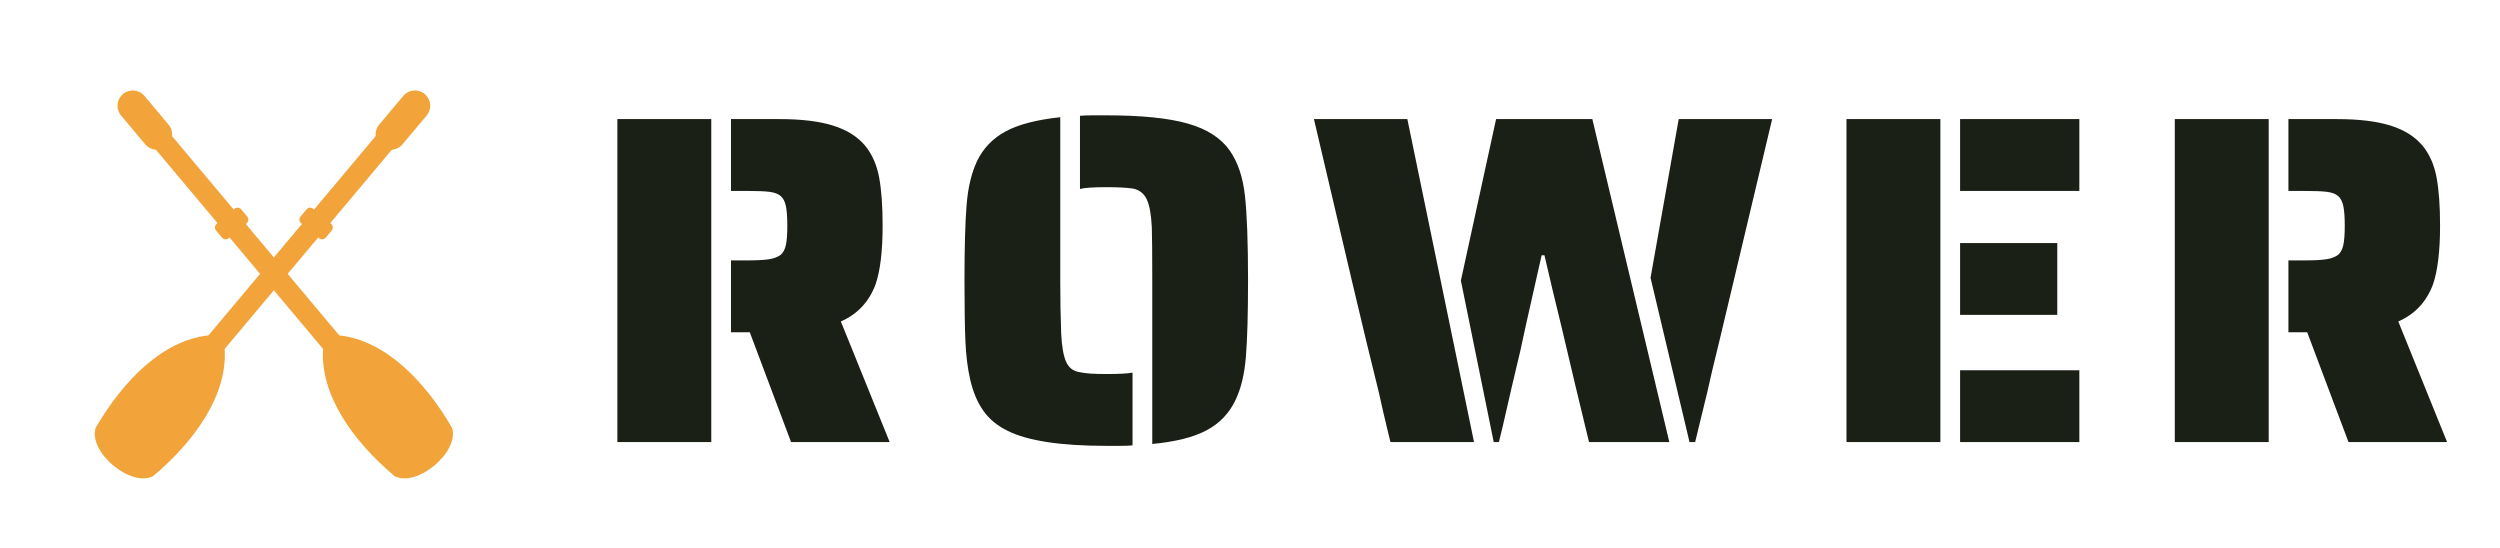
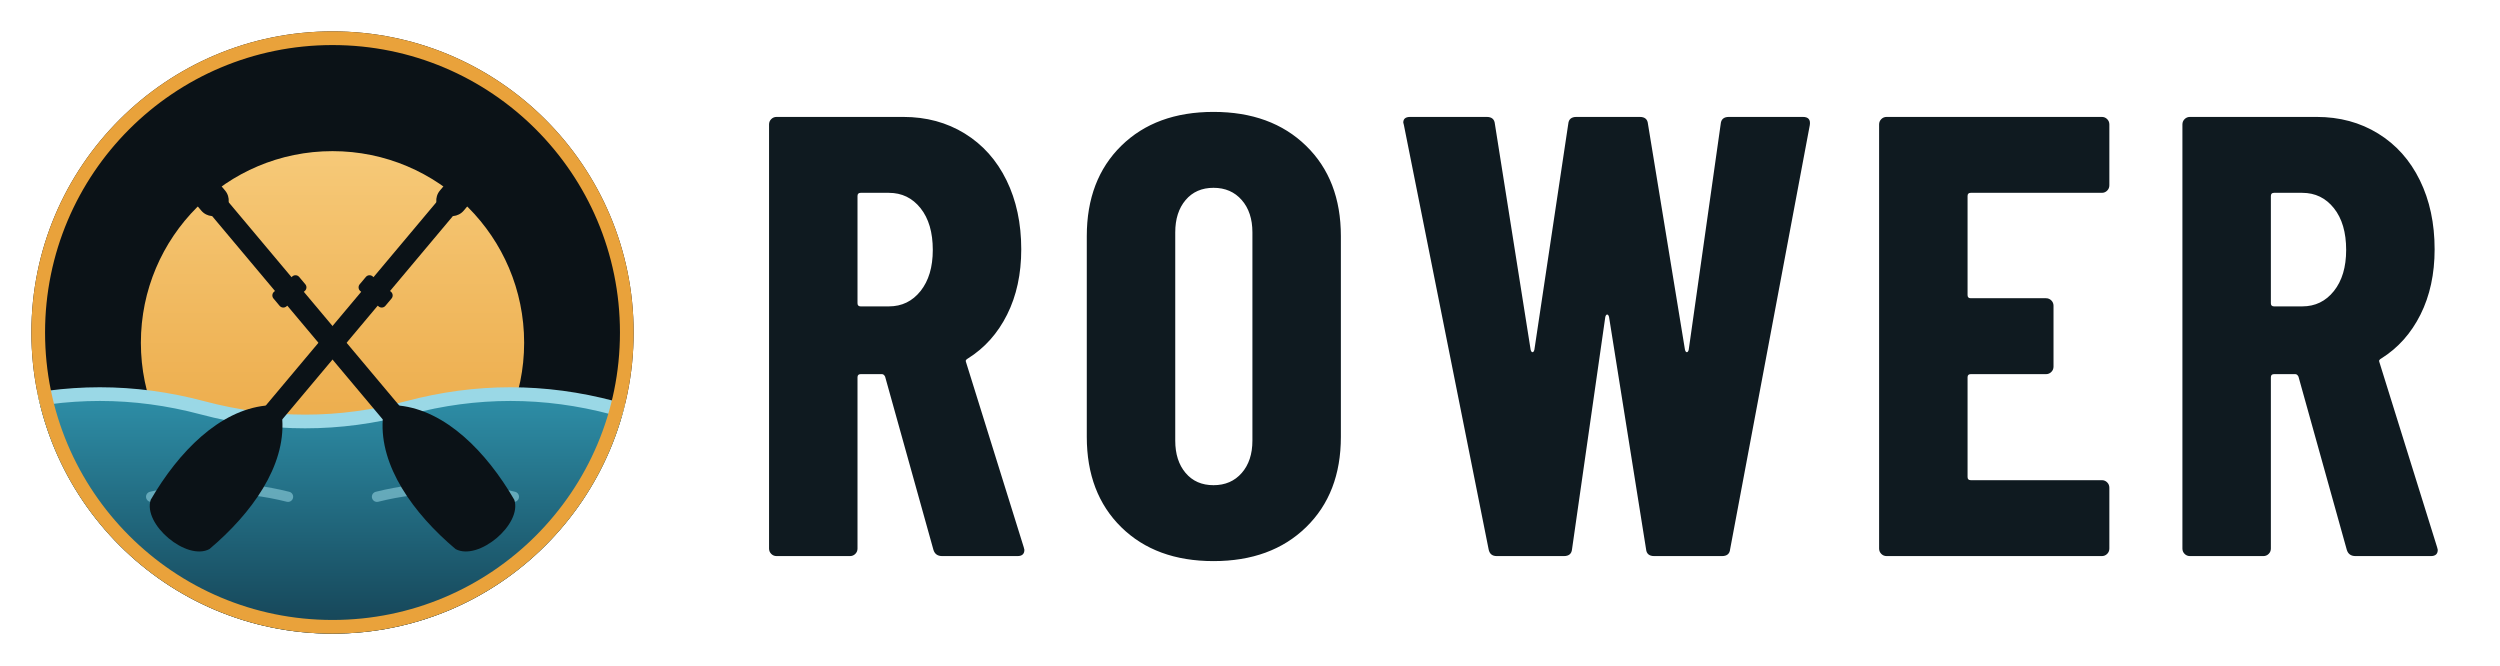
- <svg xmlns="http://www.w3.org/2000/svg" width="639" height="140" viewBox="0 0 639 140">
-   <g fill="#F2A33A" transform="translate(70 70) scale(0.3)">
-     <g transform="rotate(-40)">
-       <rect x="-13" y="-200" width="26" height="58" rx="13" />
-       <rect x="-9" y="-150" width="18" height="236" rx="5" />
-       <rect x="-14" y="-64" width="28" height="16" rx="4" />
-       <path d="M-9 76 C-36 104 -40 152 -32 198 C-24 218 24 218 32 198 C40 152 36 104 9 76 Z" />
+ <svg xmlns="http://www.w3.org/2000/svg" width="526" height="140" viewBox="0 0 526 140">
+   <defs>
+     <radialGradient id="f" cx="50%" cy="42%" r="70%">
+       <stop offset="0" stop-color="#1D3A4C" />
+       <stop offset="1" stop-color="#0B1217" />
+     </radialGradient>
+     <linearGradient id="s" x1="0" y1="0" x2="0" y2="1">
+       <stop offset="0" stop-color="#F6C978" />
+       <stop offset="1" stop-color="#E9A23B" />
+     </linearGradient>
+     <linearGradient id="m" x1="0" y1="0" x2="0" y2="1">
+       <stop offset="0" stop-color="#2E8FA8" />
+       <stop offset="1" stop-color="#103445" />
+     </linearGradient>
+     <clipPath id="c">
+       <circle cx="256" cy="256" r="176" />
+     </clipPath>
+   </defs>
+   <g transform="translate(-22.2 -22.2) scale(0.36)">
+     <g clip-path="url(#c)">
+       <circle cx="256" cy="256" r="176" fill="#0B1217" />
+       <circle cx="256" cy="262" r="112" fill="url(#s)" />
+       <path d="M60 300 Q120 284 180 300 T300 300 T420 300 T540 300 V460 H60 Z" fill="url(#m)" />
+       <path d="M60 300 Q120 284 180 300 T300 300 T420 300 T540 300" fill="none" stroke="#9AD8E6" stroke-width="8" stroke-linecap="round" />
+       <path d="M150 352 Q190 342 230 352 M282 352 Q322 342 362 352" fill="none" stroke="#9AD8E6" stroke-width="6" stroke-linecap="round" opacity=".55" />
+       <g fill="#0B1217" transform="translate(256 262) scale(0.7)">
+         <g transform="rotate(-40)">
+           <rect x="-13" y="-200" width="26" height="58" rx="13" />
+           <rect x="-9" y="-150" width="18" height="236" rx="5" />
+           <rect x="-14" y="-64" width="28" height="16" rx="4" />
+           <path d="M-9 76 C-36 104 -40 152 -32 198 C-24 218 24 218 32 198 C40 152 36 104 9 76 Z" />
+         </g>
+         <g transform="rotate(40)">
+           <rect x="-13" y="-200" width="26" height="58" rx="13" />
+           <rect x="-9" y="-150" width="18" height="236" rx="5" />
+           <rect x="-14" y="-64" width="28" height="16" rx="4" />
+           <path d="M-9 76 C-36 104 -40 152 -32 198 C-24 218 24 218 32 198 C40 152 36 104 9 76 Z" />
+         </g>
+       </g>
    </g>
-     <g transform="rotate(40)">
-       <rect x="-13" y="-200" width="26" height="58" rx="13" />
-       <rect x="-9" y="-150" width="18" height="236" rx="5" />
-       <rect x="-14" y="-64" width="28" height="16" rx="4" />
-       <path d="M-9 76 C-36 104 -40 152 -32 198 C-24 218 24 218 32 198 C40 152 36 104 9 76 Z" />
-     </g>
+     <circle cx="256" cy="256" r="172" fill="none" stroke="#E9A23B" stroke-width="8" />
  </g>
-   <path transform="translate(150 113)" fill="#1A2015" d="M7.8 -82.56H31.8V0.0H7.8ZM41.64 -28.08H36.84V-46.44H40.92Q44.64 -46.44 46.56 -46.74Q48.48 -47.04 49.56 -47.88Q50.52 -48.72 50.88 -50.4Q51.24 -52.08 51.24 -55.32Q51.24 -58.56 50.88 -60.3Q50.52 -62.04 49.56 -62.88Q48.6 -63.72 46.74 -63.96Q44.88 -64.2 40.92 -64.2H36.84V-82.56H49.2Q57.72 -82.56 63.0 -80.88Q68.28 -79.2 71.16 -75.72Q73.8 -72.48 74.7 -67.68Q75.6 -62.88 75.6 -55.32Q75.6 -45.6 73.8 -40.32Q71.28 -33.6 64.92 -30.84L77.4 0.0H52.2ZM144.52 -41.28Q144.52 -51.72 144.4 -54.96Q144.16 -59.88 143.08 -62.1Q142.0 -64.32 139.6 -64.8Q137.2 -65.16 132.76 -65.16Q127.6 -65.16 126.04 -64.68V-83.4Q127.12 -83.52 129.28 -83.52H132.76Q146.2 -83.52 153.58 -81.42Q160.96 -79.32 164.32 -74.52Q167.44 -70.08 168.22 -62.88Q169.0 -55.68 169.0 -41.28Q169.0 -28.68 168.46 -21.9Q167.92 -15.12 165.76 -10.68Q163.36 -5.64 158.38 -3.0Q153.4 -0.36 144.52 0.48ZM107.56 -2.88Q103.6 -4.8 101.32 -8.04Q99.04 -11.28 97.96 -16.08Q97.0 -20.28 96.76 -25.74Q96.52 -31.2 96.52 -41.28Q96.52 -53.88 97.06 -60.6Q97.6 -67.32 99.76 -71.88Q102.16 -76.8 107.08 -79.44Q112.0 -82.08 121.0 -83.04V-41.28Q121.0 -34.2 121.24 -27.72Q121.48 -22.8 122.5 -20.52Q123.52 -18.24 125.92 -17.88Q127.96 -17.4 132.76 -17.4Q137.68 -17.4 139.48 -17.76V0.84Q138.4 0.96 136.24 0.96H132.76Q115.24 0.96 107.56 -2.88ZM204.56 -3.48Q203.72 -6.84 202.4 -12.84L199.16 -26.04L195.56 -41.16L185.84 -82.56H209.72L226.76 0.0H205.4ZM223.4 -41.28 232.4 -82.56H257.0L276.68 0.0H256.16L255.2 -3.96L252.68 -14.4L249.08 -29.64Q246.8 -38.88 244.76 -47.76H244.04L239.96 -29.64L238.64 -23.52Q238.04 -21.0 237.5 -18.72Q236.96 -16.44 236.48 -14.4L234.08 -3.96L233.12 0.0H231.8ZM271.88 -42.0 279.08 -82.56H302.96L293.12 -41.16L289.52 -26.04Q287.24 -16.8 286.4 -12.84L284.12 -3.48L283.28 0.0H281.84ZM321.96 -82.56H345.96V0.0H321.96ZM351 -82.56H381.48V-64.2H351ZM351 -50.88H375.84V-32.52H351ZM351 -18.36H381.48V0.0H351ZM405.88 -82.56H429.88V0.0H405.88ZM439.72 -28.08H434.92V-46.44H439.0Q442.72 -46.44 444.64 -46.74Q446.56 -47.04 447.64 -47.88Q448.6 -48.72 448.96 -50.4Q449.32 -52.08 449.32 -55.32Q449.32 -58.56 448.96 -60.3Q448.6 -62.04 447.64 -62.88Q446.68 -63.72 444.82 -63.96Q442.96 -64.2 439.0 -64.2H434.92V-82.56H447.28Q455.8 -82.56 461.08 -80.88Q466.36 -79.2 469.24 -75.72Q471.88 -72.48 472.78 -67.68Q473.68 -62.88 473.68 -55.32Q473.68 -45.6 471.88 -40.32Q469.36 -33.6 463.0 -30.84L475.48 0.0H450.28Z" />
+   <path transform="translate(156 117)" fill="#0F1A20" d="M40.392 -1.32 30.228 -37.752Q29.964 -38.28 29.568 -38.28H25.08Q24.42 -38.28 24.42 -37.62V-1.584Q24.42 -0.924 23.958 -0.462Q23.496 0.0 22.836 0.0H7.392Q6.732 0.0 6.27 -0.462Q5.808 -0.924 5.808 -1.584V-90.816Q5.808 -91.476 6.27 -91.938Q6.732 -92.4 7.392 -92.4H34.056Q41.316 -92.4 46.992 -88.902Q52.668 -85.404 55.77 -79.068Q58.872 -72.732 58.872 -64.548Q58.872 -56.76 55.902 -50.82Q52.932 -44.88 47.652 -41.58Q47.388 -41.448 47.256 -41.25Q47.124 -41.052 47.256 -40.788L59.4 -1.848L59.532 -1.32Q59.532 0.0 58.08 0.0H42.24Q40.788 0.0 40.392 -1.32ZM24.42 -75.768V-53.196Q24.42 -52.536 25.08 -52.536H31.02Q35.112 -52.536 37.686 -55.77Q40.26 -59.004 40.26 -64.416Q40.26 -69.96 37.686 -73.194Q35.112 -76.428 31.02 -76.428H25.08Q24.42 -76.428 24.42 -75.768ZM72.66 -25.08V-67.32Q72.66 -79.2 79.92 -86.328Q87.18 -93.456 99.324 -93.456Q111.468 -93.456 118.794 -86.328Q126.12 -79.2 126.12 -67.32V-25.08Q126.12 -13.2 118.794 -6.072Q111.468 1.056 99.324 1.056Q87.18 1.056 79.92 -6.072Q72.66 -13.2 72.66 -25.08ZM107.508 -24.288V-68.112Q107.508 -72.336 105.264 -74.91Q103.02 -77.484 99.324 -77.484Q95.628 -77.484 93.45 -74.91Q91.272 -72.336 91.272 -68.112V-24.288Q91.272 -20.064 93.45 -17.49Q95.628 -14.916 99.324 -14.916Q103.02 -14.916 105.264 -17.49Q107.508 -20.064 107.508 -24.288ZM157.2 -1.452 139.38 -90.684 139.248 -91.212Q139.248 -92.4 140.7 -92.4H156.804Q158.388 -92.4 158.52 -90.948L166.044 -43.428Q166.176 -42.9 166.44 -42.9Q166.704 -42.9 166.836 -43.428L173.964 -90.948Q174.096 -92.4 175.68 -92.4H189.012Q190.596 -92.4 190.728 -90.948L198.516 -43.428Q198.648 -42.9 198.912 -42.9Q199.176 -42.9 199.308 -43.428L206.04 -90.948Q206.172 -92.4 207.756 -92.4H223.332Q225.048 -92.4 224.784 -90.684L208.02 -1.452Q207.888 0.0 206.304 0.0H192.048Q190.464 0.0 190.332 -1.452L182.544 -50.292Q182.412 -50.82 182.148 -50.82Q181.884 -50.82 181.752 -50.292L174.756 -1.452Q174.624 0.0 173.04 0.0H158.916Q157.464 0.0 157.2 -1.452ZM286.224 -76.428H258.636Q257.976 -76.428 257.976 -75.768V-54.912Q257.976 -54.252 258.636 -54.252H274.476Q275.136 -54.252 275.598 -53.79Q276.06 -53.328 276.06 -52.668V-39.864Q276.06 -39.204 275.598 -38.742Q275.136 -38.28 274.476 -38.28H258.636Q257.976 -38.28 257.976 -37.62V-16.632Q257.976 -15.972 258.636 -15.972H286.224Q286.884 -15.972 287.346 -15.51Q287.808 -15.048 287.808 -14.388V-1.584Q287.808 -0.924 287.346 -0.462Q286.884 0.0 286.224 0.0H240.948Q240.288 0.0 239.826 -0.462Q239.364 -0.924 239.364 -1.584V-90.816Q239.364 -91.476 239.826 -91.938Q240.288 -92.4 240.948 -92.4H286.224Q286.884 -92.4 287.346 -91.938Q287.808 -91.476 287.808 -90.816V-78.012Q287.808 -77.352 287.346 -76.89Q286.884 -76.428 286.224 -76.428ZM337.764 -1.32 327.6 -37.752Q327.336 -38.28 326.94 -38.28H322.452Q321.792 -38.28 321.792 -37.62V-1.584Q321.792 -0.924 321.33 -0.462Q320.868 0.0 320.208 0.0H304.764Q304.104 0.0 303.642 -0.462Q303.18 -0.924 303.18 -1.584V-90.816Q303.18 -91.476 303.642 -91.938Q304.104 -92.4 304.764 -92.4H331.428Q338.688 -92.4 344.364 -88.902Q350.04 -85.404 353.142 -79.068Q356.244 -72.732 356.244 -64.548Q356.244 -56.76 353.274 -50.82Q350.304 -44.88 345.024 -41.58Q344.76 -41.448 344.628 -41.25Q344.496 -41.052 344.628 -40.788L356.772 -1.848L356.904 -1.32Q356.904 0.0 355.452 0.0H339.612Q338.16 0.0 337.764 -1.32ZM321.792 -75.768V-53.196Q321.792 -52.536 322.452 -52.536H328.392Q332.484 -52.536 335.058 -55.77Q337.632 -59.004 337.632 -64.416Q337.632 -69.96 335.058 -73.194Q332.484 -76.428 328.392 -76.428H322.452Q321.792 -76.428 321.792 -75.768Z" />
</svg>
